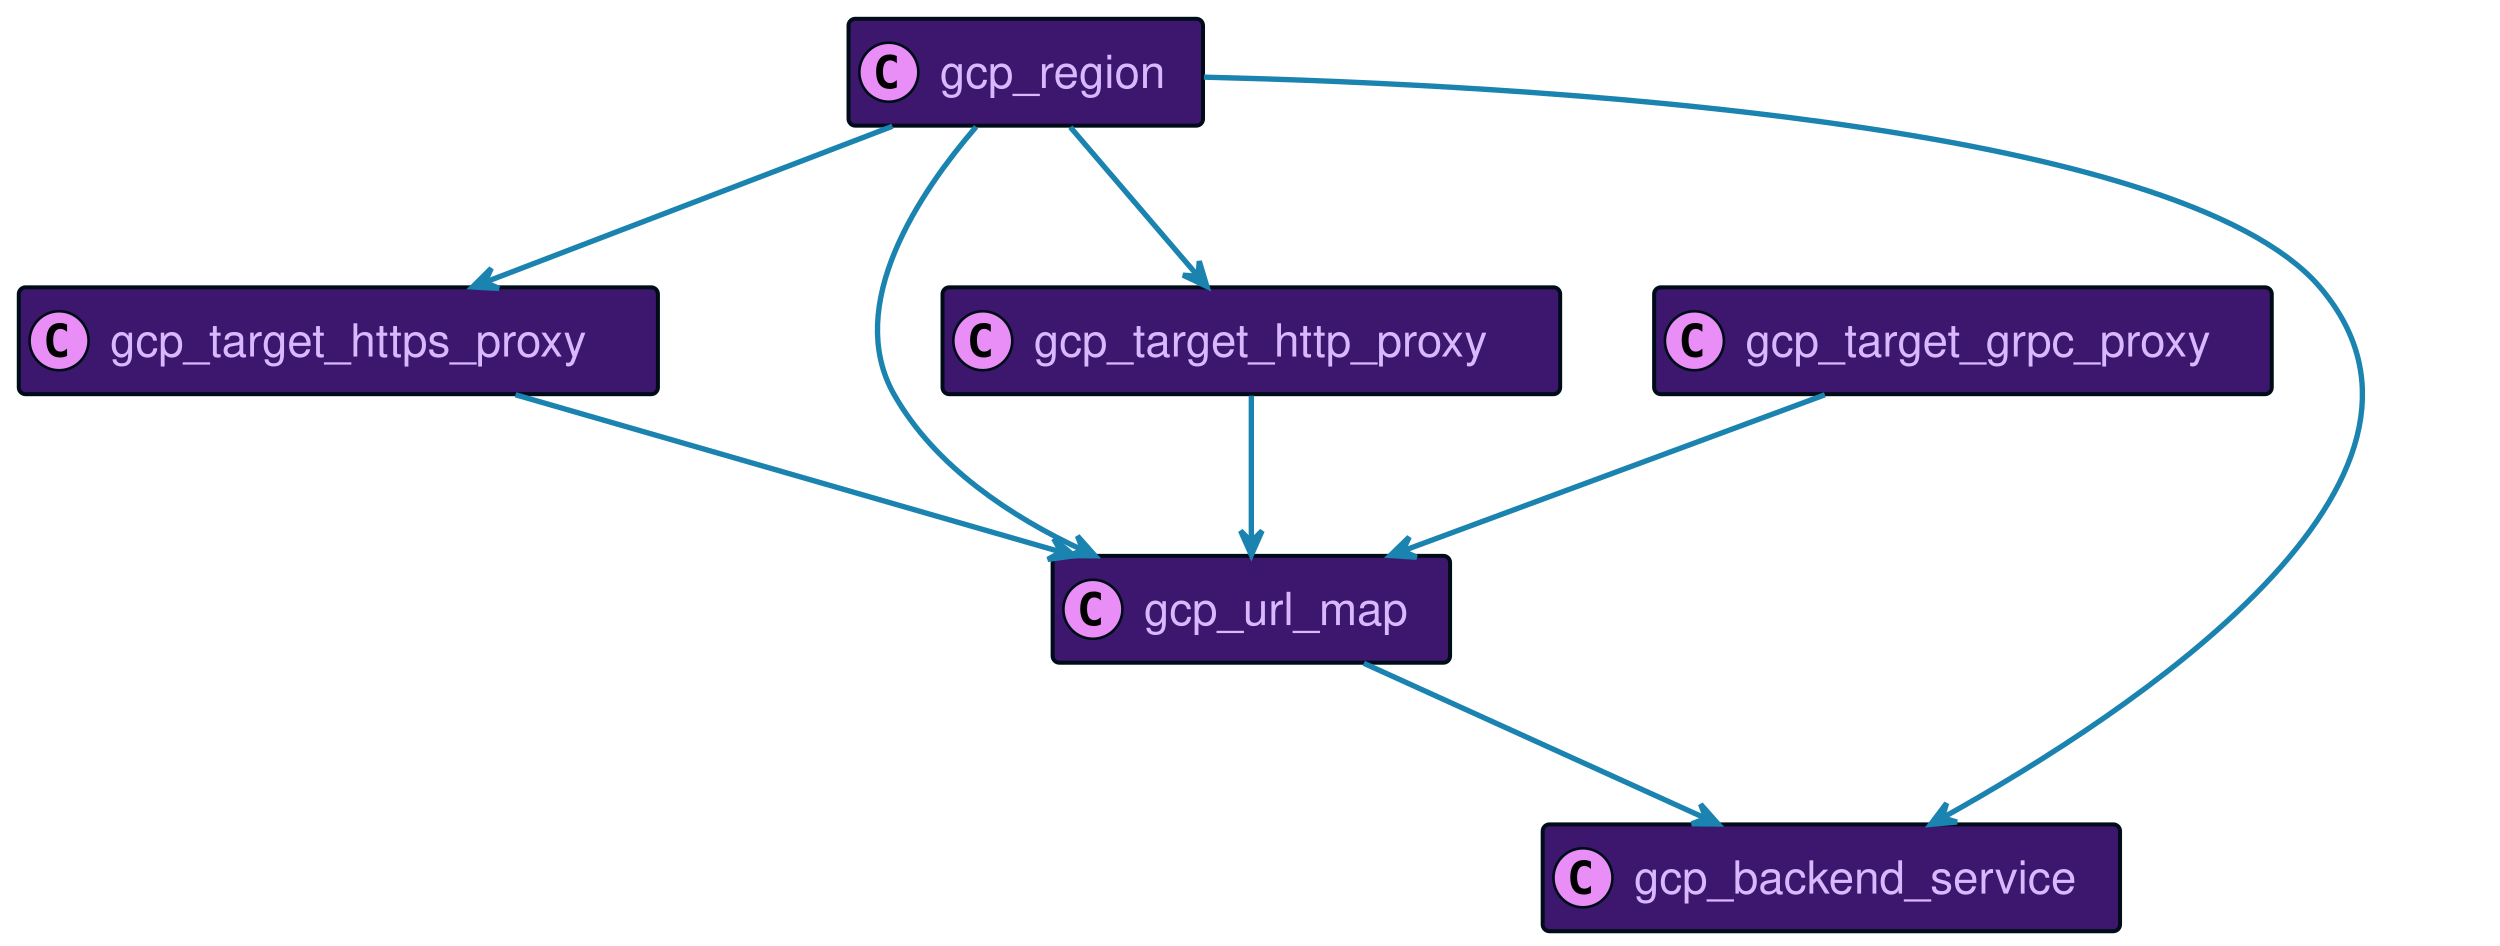
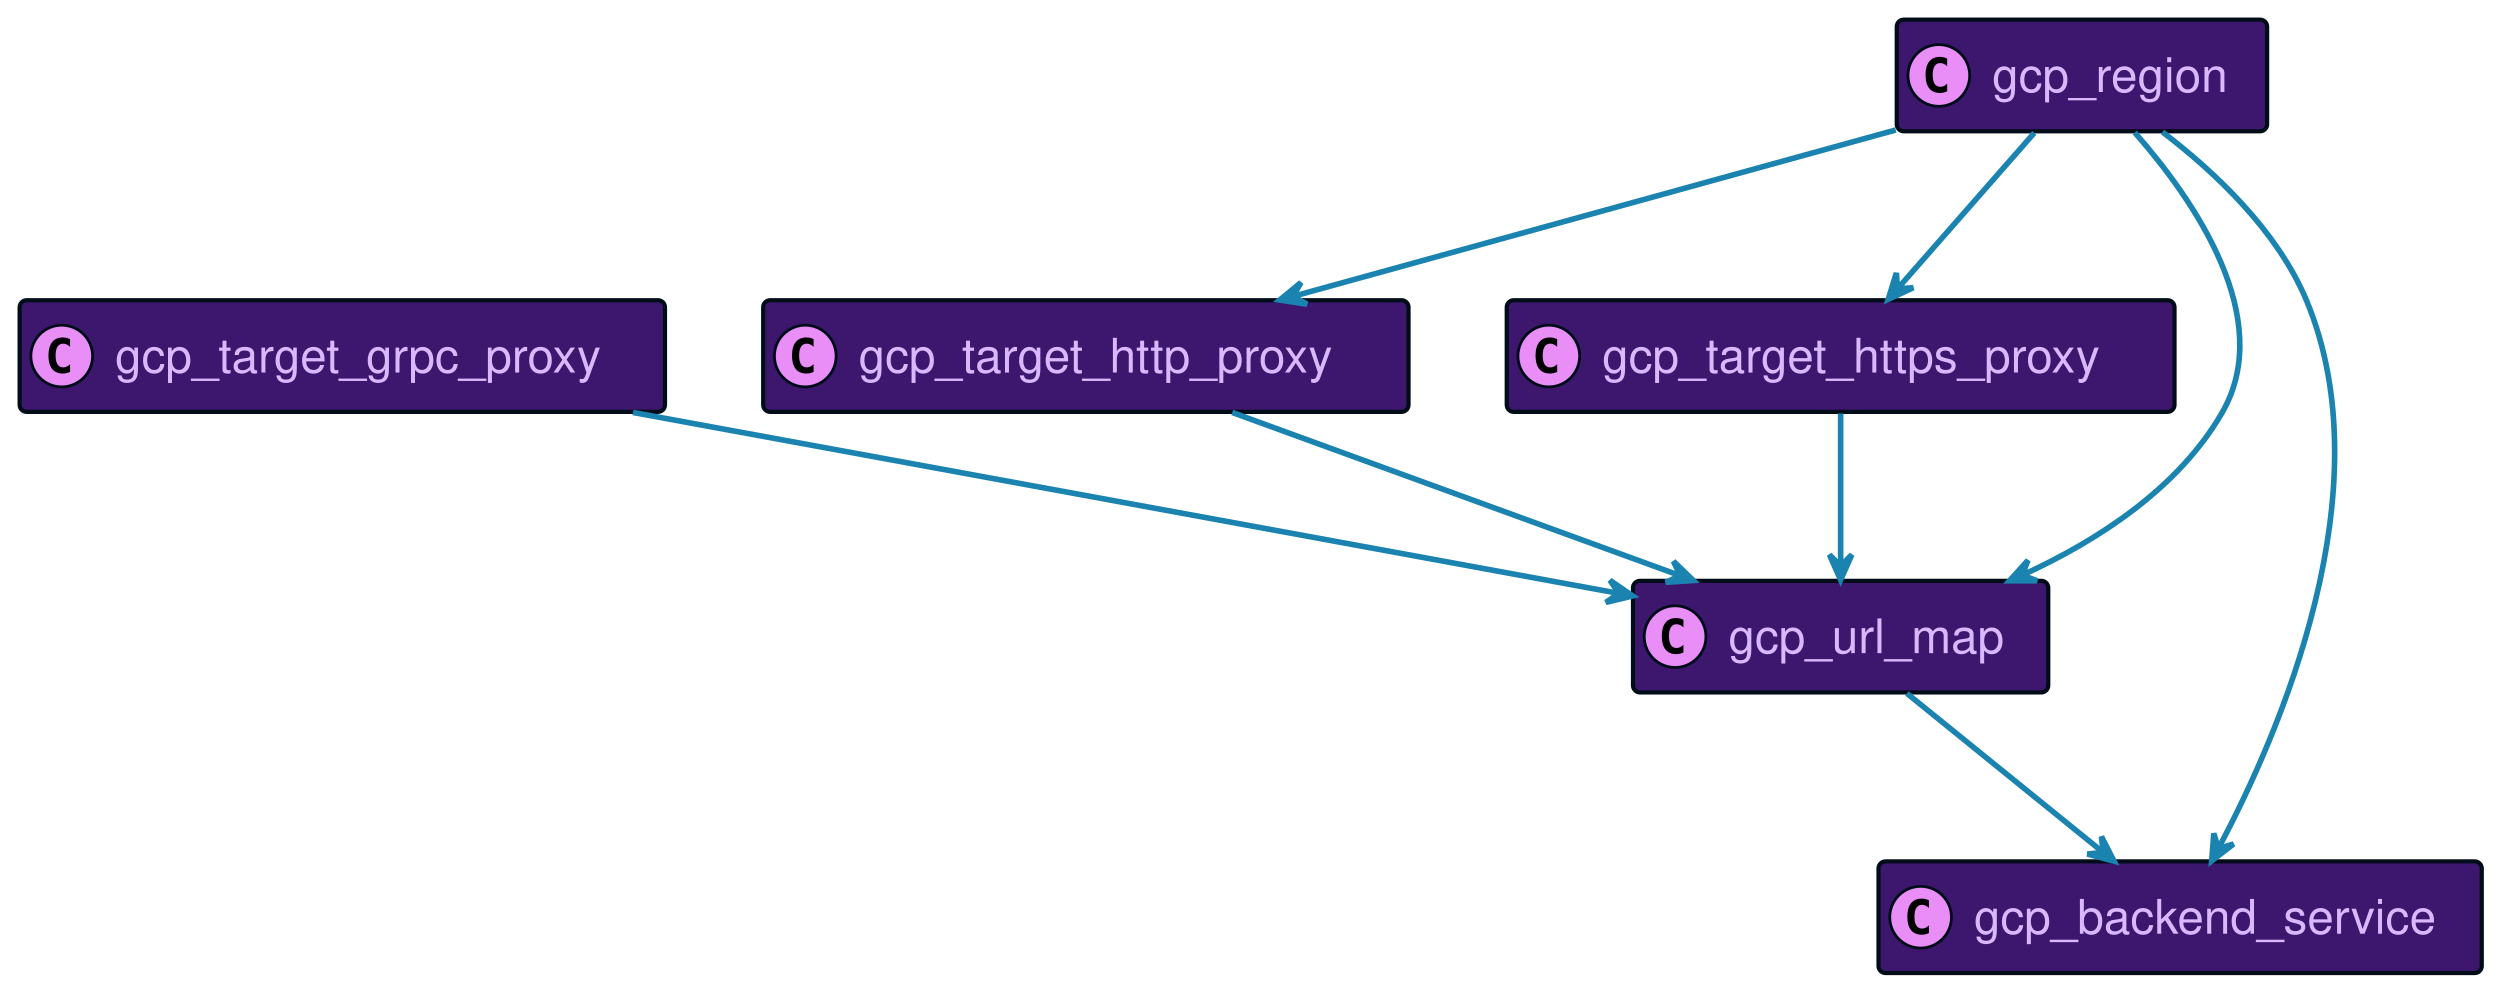
- <svg xmlns="http://www.w3.org/2000/svg" xmlns:xlink="http://www.w3.org/1999/xlink" width="931" height="352" preserveAspectRatio="none" style="width:931px;height:352px;background:#00000000">
-   <a xlink:actuate="onRequest" xlink:href="#a" xlink:show="new" xlink:title="#gcp_target_https_proxy" xlink:type="simple" target="_top">
-     <rect id="a" width="238" height="39.789" x="7" y="107" fill="#3D176E" rx="2.5" ry="2.5" style="stroke:#000d19;stroke-width:1.5" />
+ <svg xmlns="http://www.w3.org/2000/svg" xmlns:xlink="http://www.w3.org/1999/xlink" width="891" height="352" preserveAspectRatio="none" style="width:891px;height:352px;background:#00000000">
+   <a xlink:actuate="onRequest" xlink:href="#a" xlink:show="new" xlink:title="#gcp_backend_service" xlink:type="simple" target="_top">
+     <rect id="a" width="215" height="39.789" x="669.5" y="307" fill="#3D176E" rx="2.5" ry="2.5" style="stroke:#000d19;stroke-width:1.5" />
+     <circle cx="684.5" cy="326.894" r="11" fill="#E98DF7" style="stroke:#000d19;stroke-width:1" />
+     <path d="M687.469 332.535q-.578.297-1.219.438-.64.156-1.344.156-2.5 0-3.828-1.64-1.312-1.657-1.312-4.782t1.312-4.781q1.328-1.656 3.828-1.656.703 0 1.344.156.656.156 1.219.453v2.719q-.625-.579-1.219-.844-.594-.281-1.219-.281-1.343 0-2.031 1.078-.688 1.062-.688 3.156 0 2.094.688 3.172.688 1.062 2.031 1.062.625 0 1.219-.265.594-.281 1.219-.86v2.72Z" />
+     <text x="703.5" y="332.78" fill="#D9B8FF" font-family="Helvetica" font-size="17" textLength="173">gcp_backend_service</text>
+   </a>
+   <a xlink:actuate="onRequest" xlink:href="#b" xlink:show="new" xlink:title="#gcp_target_grpc_proxy" xlink:type="simple" target="_top">
+     <rect id="b" width="230" height="39.789" x="7" y="107" fill="#3D176E" rx="2.5" ry="2.5" style="stroke:#000d19;stroke-width:1.5" />
    <circle cx="22" cy="126.894" r="11" fill="#E98DF7" style="stroke:#000d19;stroke-width:1" />
    <path d="M24.969 132.535q-.578.297-1.219.438-.64.156-1.344.156-2.5 0-3.828-1.64-1.312-1.657-1.312-4.782t1.312-4.781q1.328-1.657 3.828-1.657.703 0 1.344.157.656.156 1.219.453v2.719q-.625-.579-1.219-.844-.594-.281-1.219-.281-1.343 0-2.031 1.078-.688 1.062-.688 3.156 0 2.094.688 3.172.688 1.062 2.031 1.062.625 0 1.219-.265.594-.281 1.219-.86v2.72Z" />
-     <text x="41" y="132.78" fill="#D9B8FF" font-family="Helvetica" font-size="17" textLength="196">gcp_target_https_proxy</text>
+     <text x="41" y="132.78" fill="#D9B8FF" font-family="Helvetica" font-size="17" textLength="188">gcp_target_grpc_proxy</text>
  </a>
-   <a xlink:actuate="onRequest" xlink:href="#b" xlink:show="new" xlink:title="#gcp_url_map" xlink:type="simple" target="_top">
-     <rect id="b" width="148" height="39.789" x="392" y="207" fill="#3D176E" rx="2.5" ry="2.5" style="stroke:#000d19;stroke-width:1.5" />
-     <circle cx="407" cy="226.894" r="11" fill="#E98DF7" style="stroke:#000d19;stroke-width:1" />
-     <path d="M409.969 232.535q-.578.297-1.219.438-.64.156-1.344.156-2.5 0-3.828-1.64-1.312-1.657-1.312-4.782t1.312-4.781q1.328-1.656 3.828-1.656.703 0 1.344.156.656.156 1.219.453v2.719q-.625-.579-1.219-.844-.594-.281-1.219-.281-1.344 0-2.031 1.078-.688 1.062-.688 3.156 0 2.094.688 3.172.688 1.062 2.031 1.062.625 0 1.219-.265.594-.281 1.219-.86v2.72Z" />
-     <text x="426" y="232.78" fill="#D9B8FF" font-family="Helvetica" font-size="17" textLength="106">gcp_url_map</text>
+   <a xlink:actuate="onRequest" xlink:href="#c" xlink:show="new" xlink:title="#gcp_target_http_proxy" xlink:type="simple" target="_top">
+     <rect id="c" width="230" height="39.789" x="272" y="107" fill="#3D176E" rx="2.5" ry="2.5" style="stroke:#000d19;stroke-width:1.5" />
+     <circle cx="287" cy="126.894" r="11" fill="#E98DF7" style="stroke:#000d19;stroke-width:1" />
+     <path d="M289.969 132.535q-.578.297-1.219.438-.64.156-1.344.156-2.5 0-3.828-1.64-1.312-1.657-1.312-4.782t1.312-4.781q1.328-1.657 3.828-1.657.703 0 1.344.157.656.156 1.219.453v2.719q-.625-.579-1.219-.844-.594-.281-1.219-.281-1.344 0-2.031 1.078-.688 1.062-.688 3.156 0 2.094.688 3.172.688 1.062 2.031 1.062.625 0 1.219-.265.594-.281 1.219-.86v2.72Z" />
+     <text x="306" y="132.78" fill="#D9B8FF" font-family="Helvetica" font-size="17" textLength="188">gcp_target_http_proxy</text>
  </a>
-   <a xlink:actuate="onRequest" xlink:href="#c" xlink:show="new" xlink:title="#gcp_backend_service" xlink:type="simple" target="_top">
-     <rect id="c" width="215" height="39.789" x="574.5" y="307" fill="#3D176E" rx="2.5" ry="2.5" style="stroke:#000d19;stroke-width:1.5" />
-     <circle cx="589.5" cy="326.894" r="11" fill="#E98DF7" style="stroke:#000d19;stroke-width:1" />
-     <path d="M592.469 332.535q-.578.297-1.219.438-.64.156-1.344.156-2.5 0-3.828-1.64-1.312-1.657-1.312-4.782t1.312-4.781q1.328-1.656 3.828-1.656.703 0 1.344.156.656.156 1.219.453v2.719q-.625-.579-1.219-.844-.594-.281-1.219-.281-1.343 0-2.031 1.078-.688 1.062-.688 3.156 0 2.094.688 3.172.688 1.062 2.031 1.062.625 0 1.219-.265.594-.281 1.219-.86v2.72Z" />
-     <text x="608.5" y="332.78" fill="#D9B8FF" font-family="Helvetica" font-size="17" textLength="173">gcp_backend_service</text>
+   <a xlink:actuate="onRequest" xlink:href="#d" xlink:show="new" xlink:title="#gcp_target_https_proxy" xlink:type="simple" target="_top">
+     <rect id="d" width="238" height="39.789" x="537" y="107" fill="#3D176E" rx="2.5" ry="2.5" style="stroke:#000d19;stroke-width:1.5" />
+     <circle cx="552" cy="126.894" r="11" fill="#E98DF7" style="stroke:#000d19;stroke-width:1" />
+     <path d="M554.969 132.535q-.578.297-1.219.438-.64.156-1.344.156-2.5 0-3.828-1.64-1.312-1.657-1.312-4.782t1.312-4.781q1.328-1.657 3.828-1.657.703 0 1.344.157.656.156 1.219.453v2.719q-.625-.579-1.219-.844-.594-.281-1.219-.281-1.343 0-2.031 1.078-.688 1.062-.688 3.156 0 2.094.688 3.172.688 1.062 2.031 1.062.625 0 1.219-.265.594-.281 1.219-.86v2.72Z" />
+     <text x="571" y="132.78" fill="#D9B8FF" font-family="Helvetica" font-size="17" textLength="196">gcp_target_https_proxy</text>
  </a>
-   <a xlink:actuate="onRequest" xlink:href="#d" xlink:show="new" xlink:title="#gcp_target_grpc_proxy" xlink:type="simple" target="_top">
-     <rect id="d" width="230" height="39.789" x="616" y="107" fill="#3D176E" rx="2.5" ry="2.5" style="stroke:#000d19;stroke-width:1.5" />
-     <circle cx="631" cy="126.894" r="11" fill="#E98DF7" style="stroke:#000d19;stroke-width:1" />
-     <path d="M633.969 132.535q-.578.297-1.219.438-.64.156-1.344.156-2.5 0-3.828-1.64-1.312-1.657-1.312-4.782t1.312-4.781q1.328-1.657 3.828-1.657.703 0 1.344.157.656.156 1.219.453v2.719q-.625-.579-1.219-.844-.594-.281-1.219-.281-1.343 0-2.031 1.078-.688 1.062-.688 3.156 0 2.094.688 3.172.688 1.062 2.031 1.062.625 0 1.219-.265.594-.281 1.219-.86v2.72Z" />
-     <text x="650" y="132.78" fill="#D9B8FF" font-family="Helvetica" font-size="17" textLength="188">gcp_target_grpc_proxy</text>
-   </a>
-   <a xlink:actuate="onRequest" xlink:href="#e" xlink:show="new" xlink:title="#gcp_target_http_proxy" xlink:type="simple" target="_top">
-     <rect id="e" width="230" height="39.789" x="351" y="107" fill="#3D176E" rx="2.5" ry="2.5" style="stroke:#000d19;stroke-width:1.5" />
-     <circle cx="366" cy="126.894" r="11" fill="#E98DF7" style="stroke:#000d19;stroke-width:1" />
-     <path d="M368.969 132.535q-.578.297-1.219.438-.64.156-1.344.156-2.5 0-3.828-1.64-1.312-1.657-1.312-4.782t1.312-4.781q1.328-1.657 3.828-1.657.703 0 1.344.157.656.156 1.219.453v2.719q-.625-.579-1.219-.844-.594-.281-1.219-.281-1.344 0-2.031 1.078-.688 1.062-.688 3.156 0 2.094.688 3.172.688 1.062 2.031 1.062.625 0 1.219-.265.594-.281 1.219-.86v2.72Z" />
-     <text x="385" y="132.78" fill="#D9B8FF" font-family="Helvetica" font-size="17" textLength="188">gcp_target_http_proxy</text>
+   <a xlink:actuate="onRequest" xlink:href="#e" xlink:show="new" xlink:title="#gcp_url_map" xlink:type="simple" target="_top">
+     <rect id="e" width="148" height="39.789" x="582" y="207" fill="#3D176E" rx="2.5" ry="2.5" style="stroke:#000d19;stroke-width:1.5" />
+     <circle cx="597" cy="226.894" r="11" fill="#E98DF7" style="stroke:#000d19;stroke-width:1" />
+     <path d="M599.969 232.535q-.578.297-1.219.438-.64.156-1.344.156-2.5 0-3.828-1.64-1.312-1.657-1.312-4.782t1.312-4.781q1.328-1.656 3.828-1.656.703 0 1.344.156.656.156 1.219.453v2.719q-.625-.579-1.219-.844-.594-.281-1.219-.281-1.343 0-2.031 1.078-.688 1.062-.688 3.156 0 2.094.688 3.172.688 1.062 2.031 1.062.625 0 1.219-.265.594-.281 1.219-.86v2.72Z" />
+     <text x="616" y="232.78" fill="#D9B8FF" font-family="Helvetica" font-size="17" textLength="106">gcp_url_map</text>
  </a>
  <a xlink:actuate="onRequest" xlink:href="#f" xlink:show="new" xlink:title="#gcp_region" xlink:type="simple" target="_top">
-     <rect id="f" width="132" height="39.789" x="316" y="7" fill="#3D176E" rx="2.5" ry="2.5" style="stroke:#000d19;stroke-width:1.5" />
-     <circle cx="331" cy="26.895" r="11" fill="#E98DF7" style="stroke:#000d19;stroke-width:1" />
-     <path d="M333.969 32.535q-.578.297-1.219.438-.64.156-1.344.156-2.5 0-3.828-1.64-1.312-1.657-1.312-4.782t1.312-4.781q1.328-1.656 3.828-1.656.703 0 1.344.156.656.156 1.219.453v2.719q-.625-.578-1.219-.844-.594-.281-1.219-.281-1.344 0-2.031 1.078-.688 1.062-.688 3.156 0 2.094.688 3.172.688 1.062 2.031 1.062.625 0 1.219-.265.594-.281 1.219-.86v2.72Z" />
-     <text x="350" y="32.78" fill="#D9B8FF" font-family="Helvetica" font-size="17" textLength="90">gcp_region</text>
+     <rect id="f" width="132" height="39.789" x="676" y="7" fill="#3D176E" rx="2.5" ry="2.5" style="stroke:#000d19;stroke-width:1.5" />
+     <circle cx="691" cy="26.895" r="11" fill="#E98DF7" style="stroke:#000d19;stroke-width:1" />
+     <path d="M693.969 32.535q-.578.297-1.219.438-.64.156-1.344.156-2.5 0-3.828-1.64-1.312-1.657-1.312-4.782t1.312-4.781q1.328-1.656 3.828-1.656.703 0 1.344.156.656.156 1.219.453v2.719q-.625-.578-1.219-.844-.594-.281-1.219-.281-1.343 0-2.031 1.078-.688 1.062-.688 3.156 0 2.094.688 3.172.688 1.062 2.031 1.062.625 0 1.219-.265.594-.281 1.219-.86v2.72Z" />
+     <text x="710" y="32.78" fill="#D9B8FF" font-family="Helvetica" font-size="17" textLength="90">gcp_region</text>
  </a>
-   <path fill="none" d="M191.96 147.01c58.32 16.81 143.19 41.27 202.99 58.51" style="stroke:#1a83af;stroke-width:2" />
-   <path fill="#1A83AF" d="m399.94 206.96-7.537-6.34 2.733 4.953-4.952 2.734 9.756-1.347z" style="stroke:#1a83af;stroke-width:2" />
-   <path fill="none" d="M507.9 247.01c36.4 16.52 89.07 40.41 126.94 57.59" style="stroke:#1a83af;stroke-width:2" />
-   <path fill="#1A83AF" d="m639.85 306.87-6.538-7.366 1.986 5.297-5.297 1.986 9.849.083z" style="stroke:#1a83af;stroke-width:2" />
-   <path fill="none" d="M679.59 147.01c-45.11 16.68-110.59 40.9-157.14 58.12" style="stroke:#1a83af;stroke-width:2" />
-   <path fill="#1A83AF" d="m517.72 206.87 9.828.638-5.137-2.369 2.368-5.137-7.059 6.868z" style="stroke:#1a83af;stroke-width:2" />
-   <path fill="none" d="M466 147.36v54.3" style="stroke:#1a83af;stroke-width:2" />
-   <path fill="#1A83AF" d="m466 206.68 4-9-4 4-4-4 4 9z" style="stroke:#1a83af;stroke-width:2" />
-   <path fill="none" d="M398.6 47.36c13.57 15.84 32.82 38.3 47.27 55.16" style="stroke:#1a83af;stroke-width:2" />
-   <path fill="#1A83AF" d="m449.44 106.68-2.838-9.431-.423 5.64-5.641-.423 8.902 4.214z" style="stroke:#1a83af;stroke-width:2" />
-   <path fill="none" d="M332.34 47.01c-43.49 16.65-106.59 40.8-151.54 58.01" style="stroke:#1a83af;stroke-width:2" />
-   <path fill="#1A83AF" d="m175.96 106.87 9.835.523-5.165-2.308 2.309-5.165-6.979 6.95z" style="stroke:#1a83af;stroke-width:2" />
-   <path fill="none" d="M363.5 47.24C342.65 71.36 313.99 113.6 333 147c15.26 26.81 43.6 45.46 70.21 57.88" style="stroke:#1a83af;stroke-width:2" />
-   <path fill="#1A83AF" d="m407.8 206.98-6.538-7.366 1.986 5.297-5.296 1.986 9.848.083z" style="stroke:#1a83af;stroke-width:2" />
-   <path fill="none" d="M448.36 28.73C567.8 31.61 811.44 45.12 864 107c60.99 71.8-69.67 158.06-140.45 197.46" style="stroke:#1a83af;stroke-width:2" />
-   <path fill="#1A83AF" d="m718.97 306.99 9.81-.874-5.44-1.554 1.555-5.44-5.925 7.868z" style="stroke:#1a83af;stroke-width:2" />
+   <path fill="none" d="M225.59 147.01c102.8 18.87 258.11 47.37 351.36 64.48" style="stroke:#1a83af;stroke-width:2" />
+   <path fill="#1A83AF" d="m581.9 212.4-8.116-5.579 3.2 4.665-4.664 3.2 9.58-2.286z" style="stroke:#1a83af;stroke-width:2" />
+   <path fill="none" d="M439.18 147.01c45.8 16.68 112.27 40.9 159.52 58.12" style="stroke:#1a83af;stroke-width:2" />
+   <path fill="#1A83AF" d="m603.5 206.87-7.085-6.842 2.388 5.129-5.129 2.387 9.826-.674z" style="stroke:#1a83af;stroke-width:2" />
+   <path fill="none" d="M656 147.36v54.3" style="stroke:#1a83af;stroke-width:2" />
+   <path fill="#1A83AF" d="m656 206.68 4-9-4 4-4-4 4 9z" style="stroke:#1a83af;stroke-width:2" />
+   <path fill="none" d="M679.62 247.13c19.99 16.19 48.66 39.41 69.72 56.47" style="stroke:#1a83af;stroke-width:2" />
+   <path fill="#1A83AF" d="m753.44 306.92-4.482-8.77.594 5.626-5.625.594 9.513 2.55z" style="stroke:#1a83af;stroke-width:2" />
+   <path fill="none" d="M760.83 47.24c21.22 24.12 50.4 66.35 31.17 99.76-15.52 26.96-44.15 45.57-71.16 57.92" style="stroke:#1a83af;stroke-width:2" />
+   <path fill="#1A83AF" d="m716.17 207 9.849-.006-5.281-2.027 2.027-5.281L716.17 207z" style="stroke:#1a83af;stroke-width:2" />
+   <path fill="none" d="M675.64 46.32c-61.02 16.84-151.37 41.79-214.69 59.27" style="stroke:#1a83af;stroke-width:2" />
+   <path fill="#1A83AF" d="m456.06 106.94 9.74 1.462-4.92-2.792 2.792-4.92-7.612 6.25z" style="stroke:#1a83af;stroke-width:2" />
+   <path fill="none" d="M770.7 47.04C789.18 61.13 811.61 82.15 822 107c28.17 67.42-9.42 154.1-31.29 195.27" style="stroke:#1a83af;stroke-width:2" />
+   <path fill="#1A83AF" d="m788.25 306.82 7.791-6.025-5.419 1.624-1.623-5.42-.749 9.821z" style="stroke:#1a83af;stroke-width:2" />
+   <path fill="none" d="M725.01 47.36c-13.9 15.84-33.61 38.3-48.4 55.16" style="stroke:#1a83af;stroke-width:2" />
+   <path fill="#1A83AF" d="m672.96 106.68 8.936-4.142-5.644.378-.378-5.644-2.914 9.408z" style="stroke:#1a83af;stroke-width:2" />
</svg>
